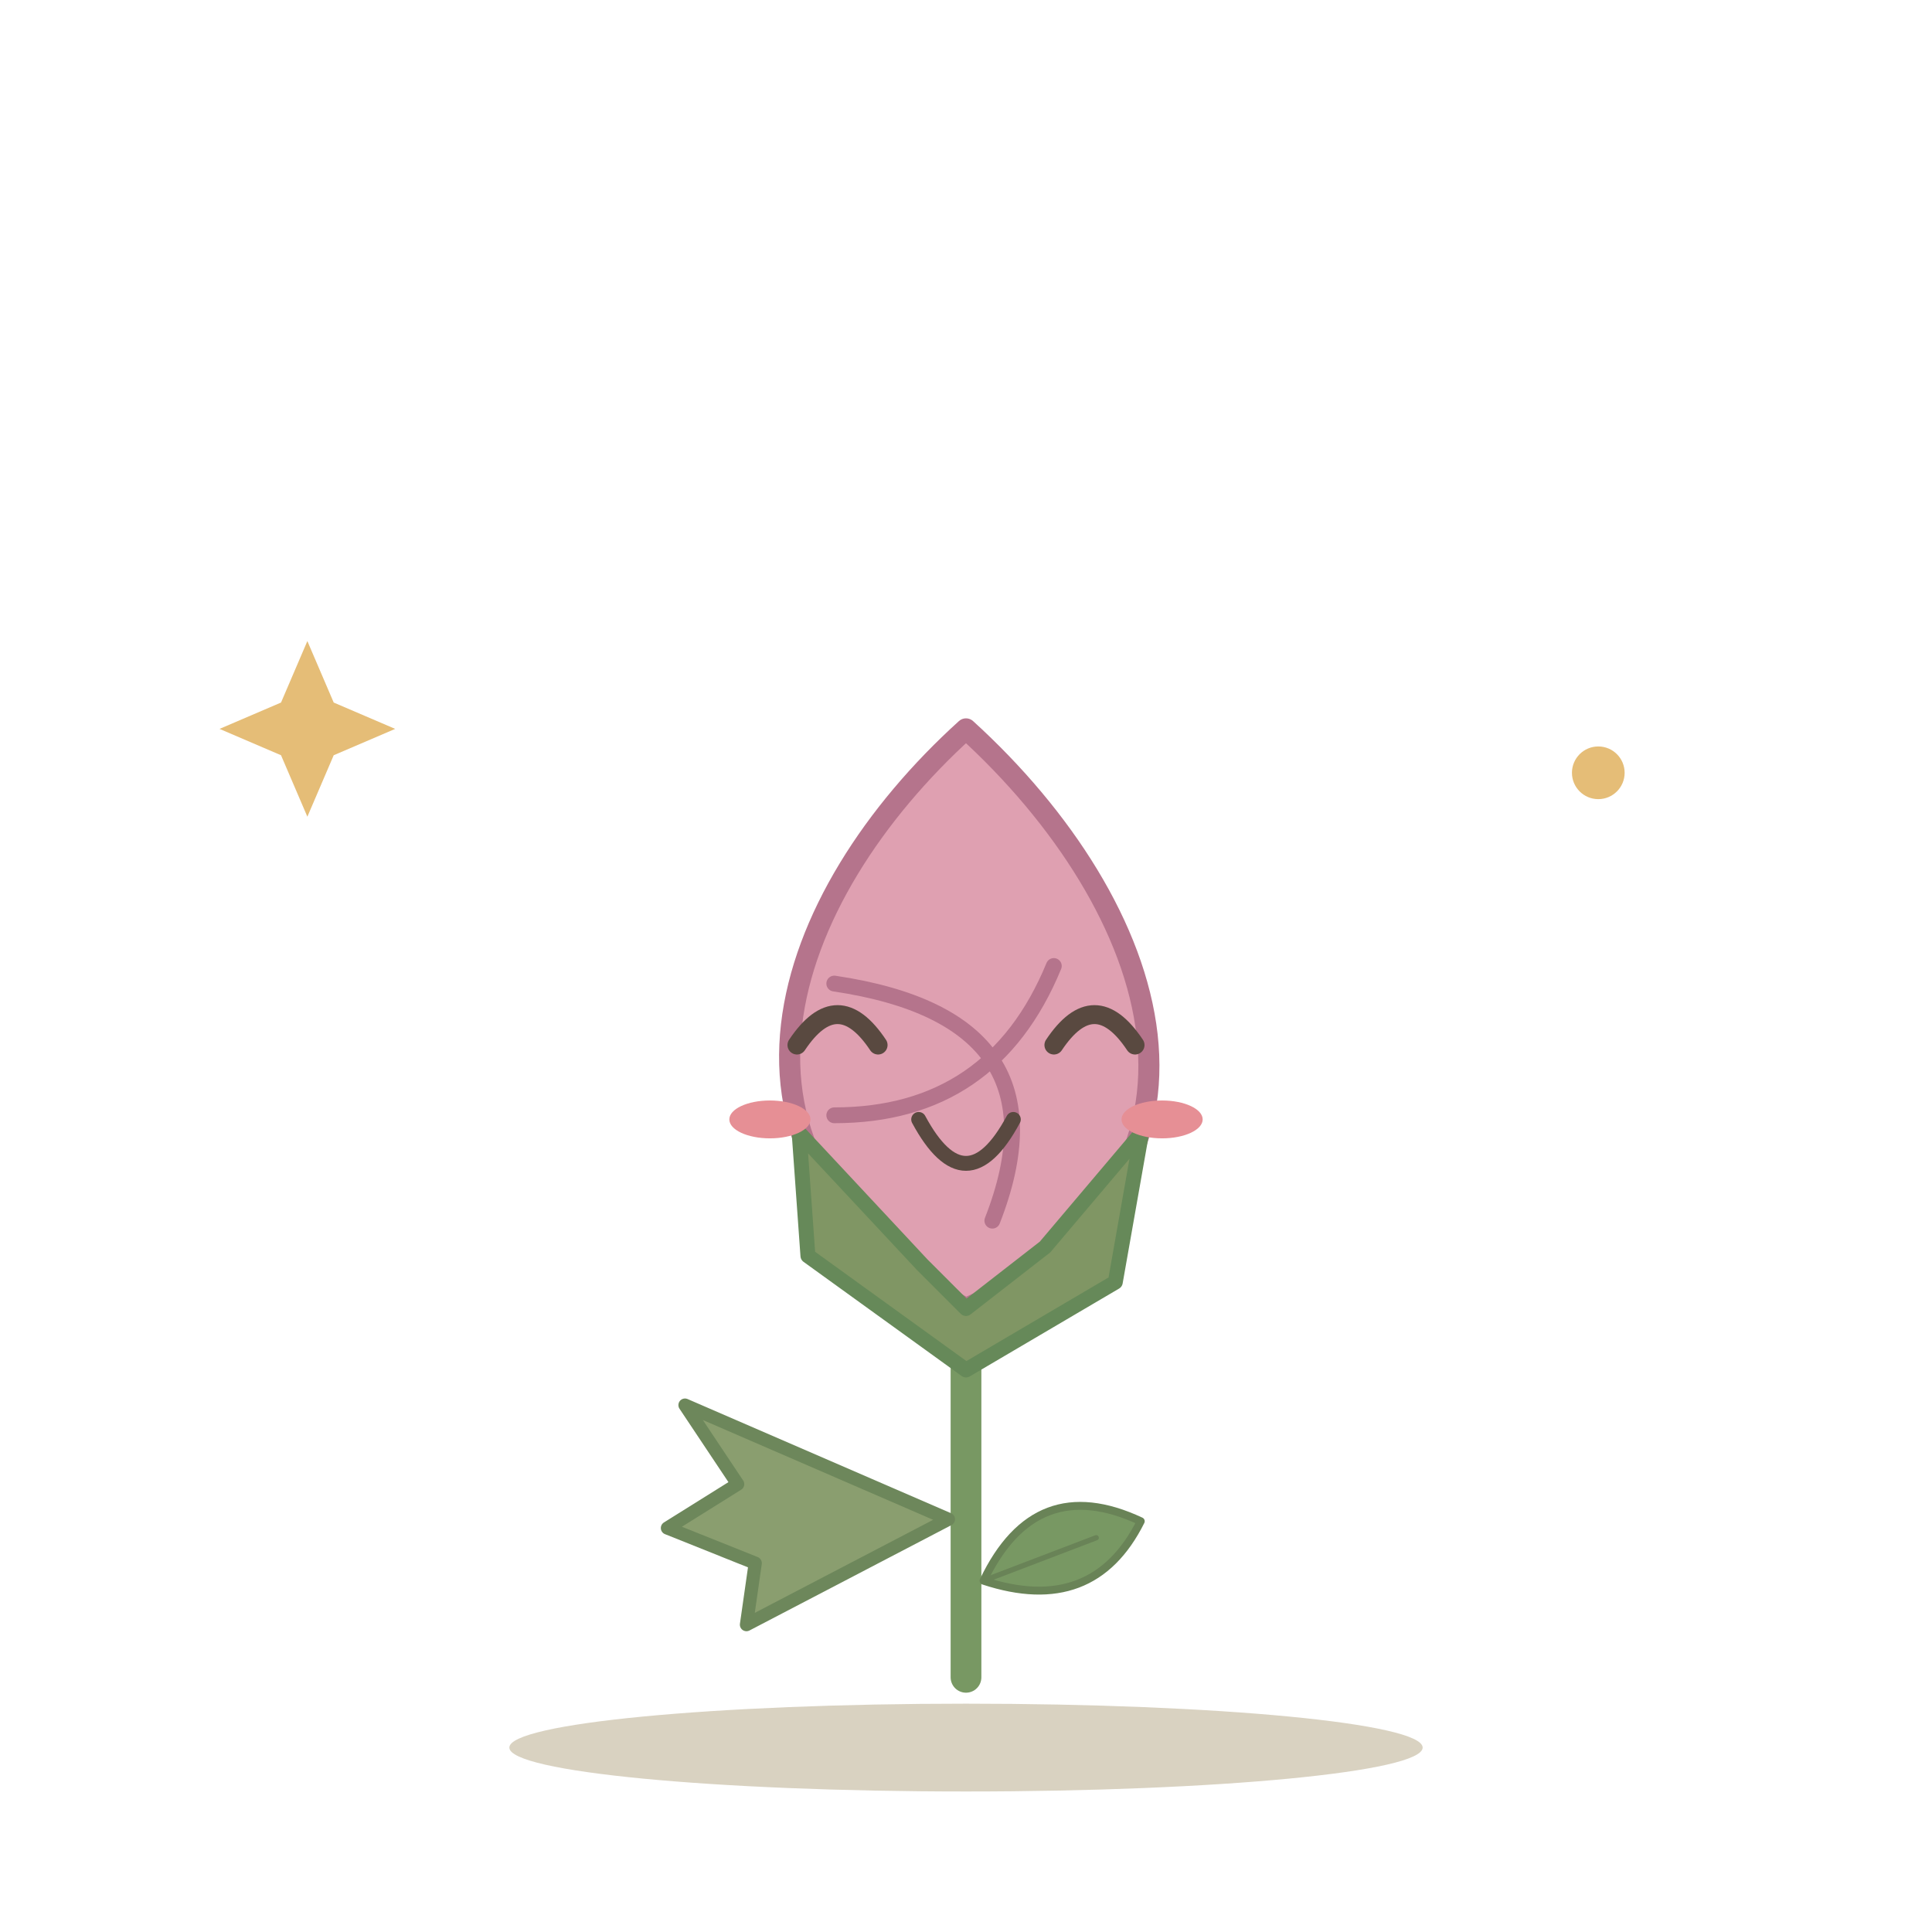
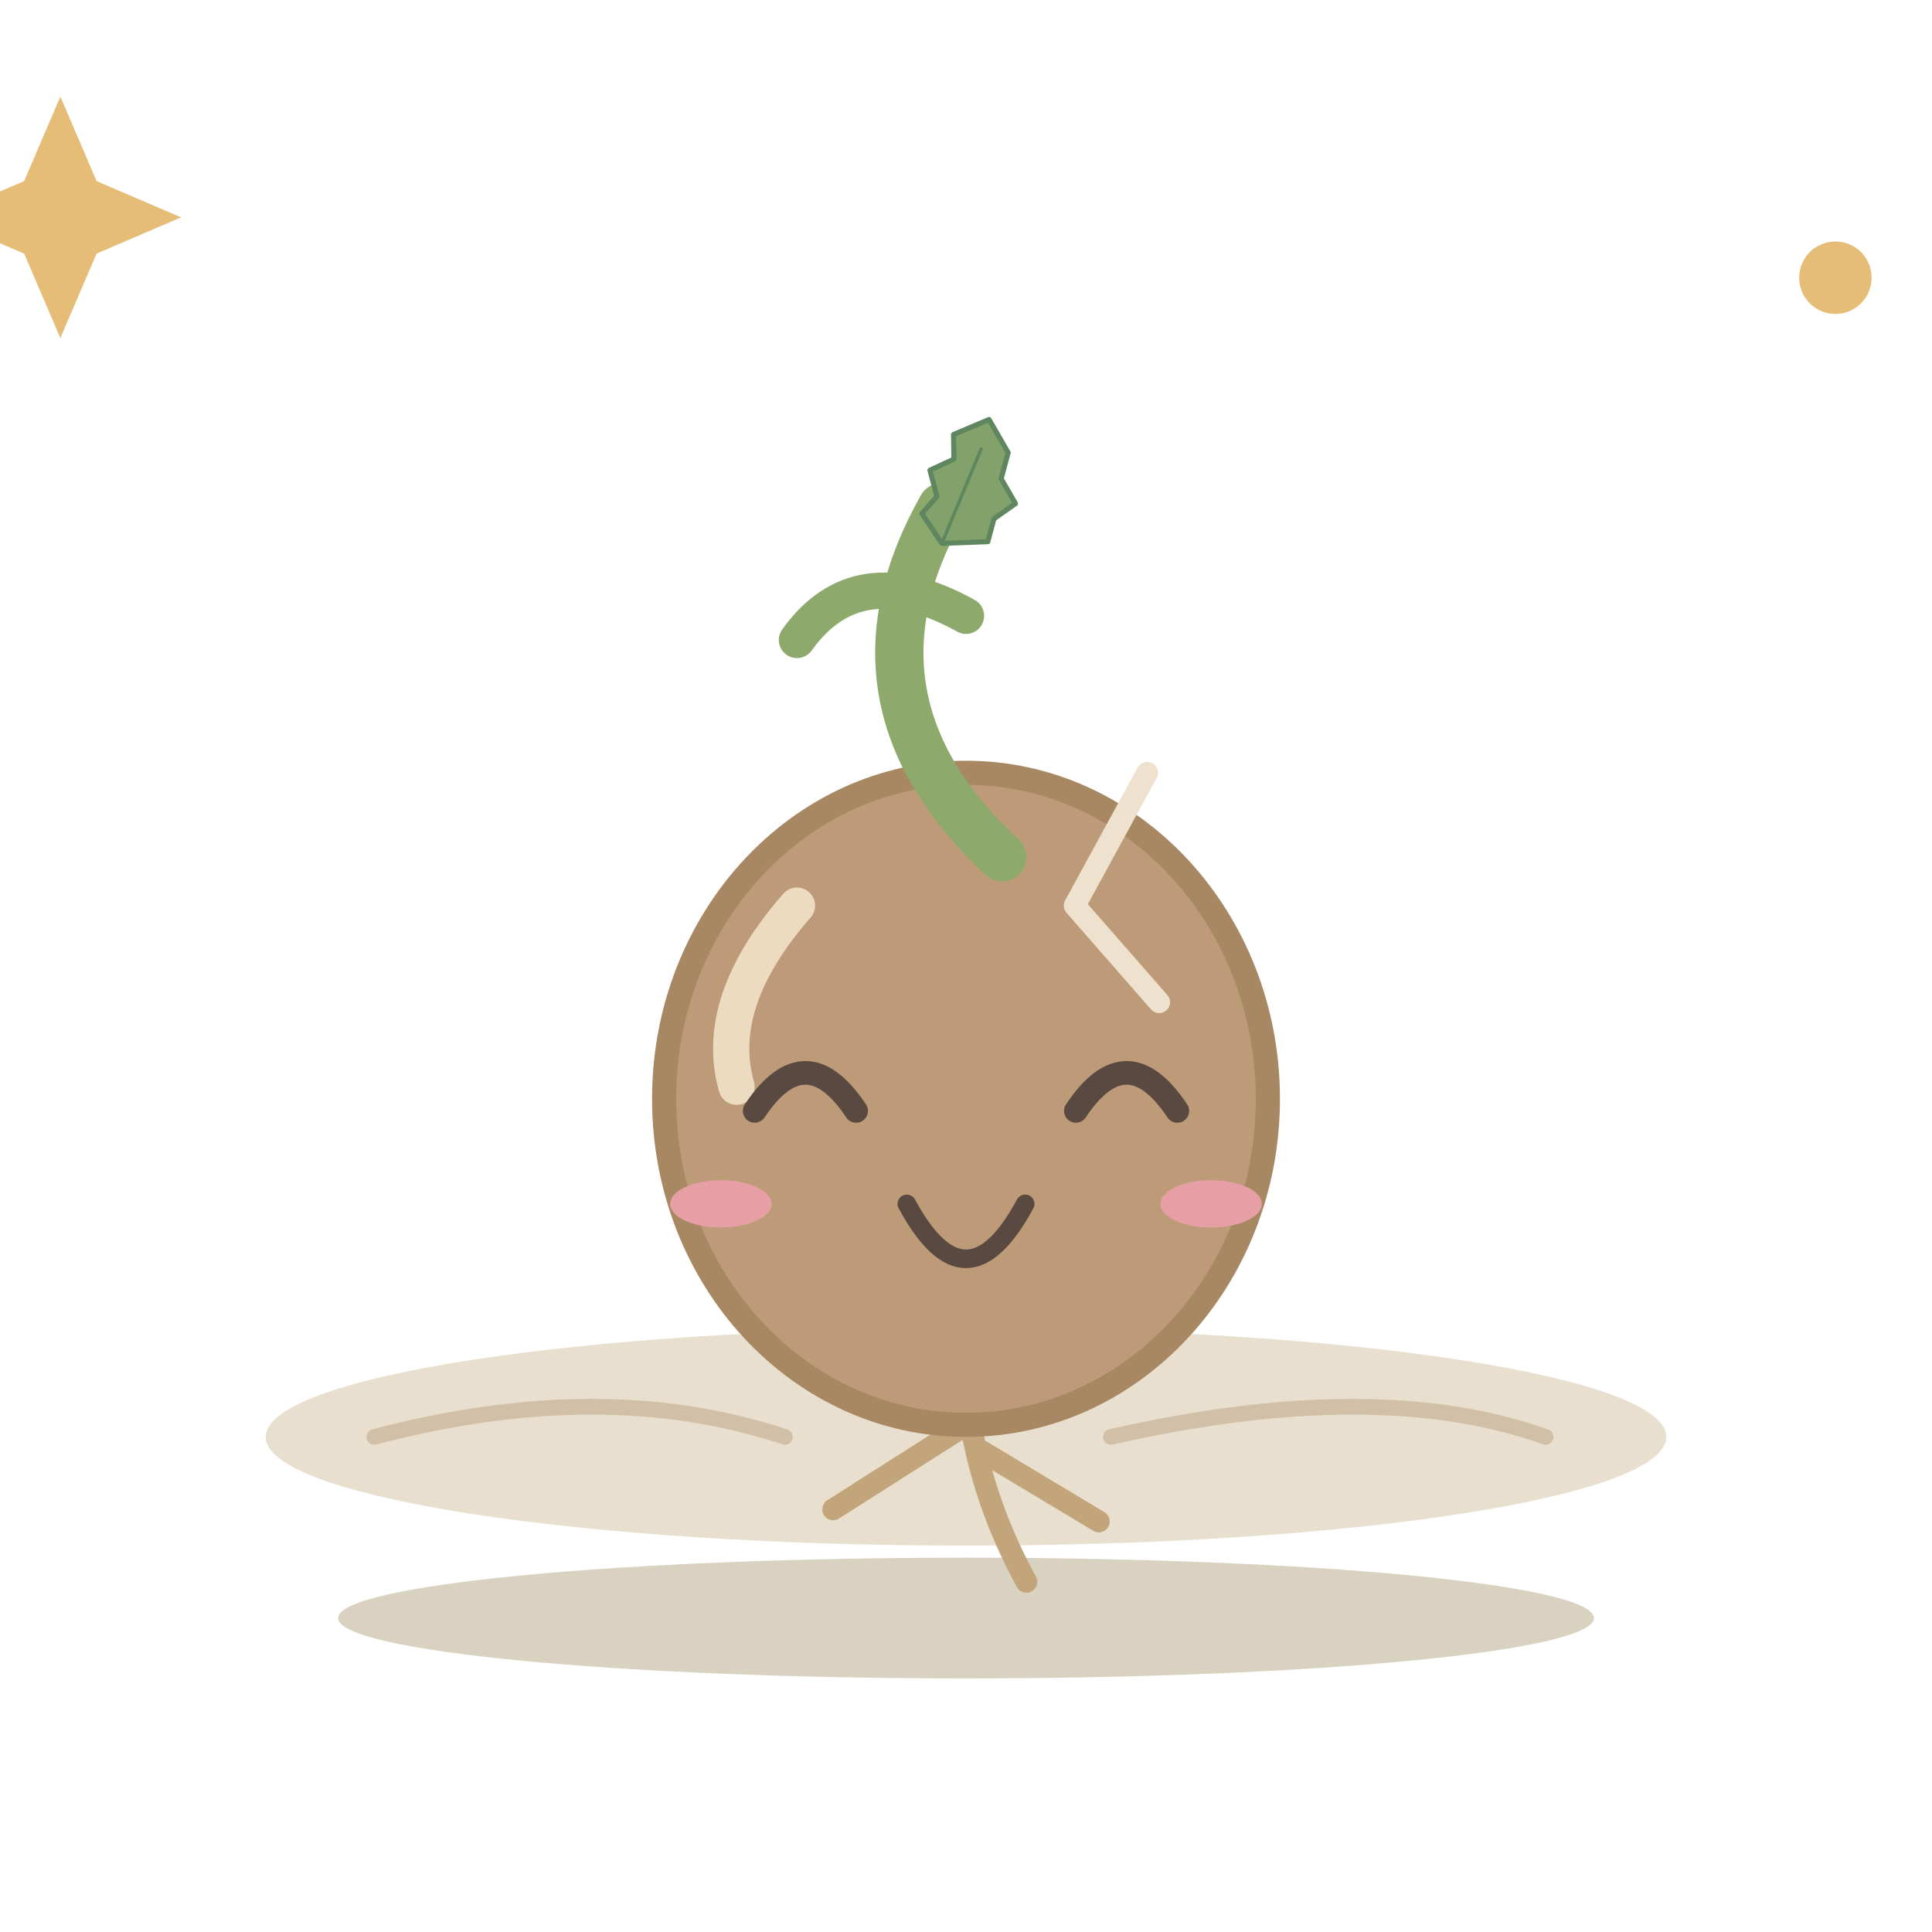
- <svg xmlns="http://www.w3.org/2000/svg" width="220" height="220" viewBox="0 0 220 220" role="img" data-character="rose" data-stage="2">
+ <svg xmlns="http://www.w3.org/2000/svg" width="220" height="220" viewBox="30 65 160 160" role="img" data-character="rose" data-stage="2">
  <ellipse cx="110" cy="199" rx="52" ry="5" fill="#d9d2c1" stroke="none" stroke-width="2" />
-   <path d="M110 151V191" fill="none" stroke="#789863" stroke-width="3.5" stroke-linecap="round" stroke-linejoin="round" />
-   <path d="M108 173 78 160 84 169 76 174 86 178 85 185 108 173Z" fill="#8a9e6f" stroke="#6d875b" stroke-width="1.5" stroke-linecap="round" stroke-linejoin="round" />
-   <g transform="translate(112 180) rotate(36) scale(0.5)">
-     <path d="M0 0Q-5-27 21-32Q25-8 0 0Z" fill="#789863" stroke="#698357" stroke-width="1.8" stroke-linecap="round" stroke-linejoin="round" />
-     <path d="M0 0 15-23" fill="none" stroke="#698357" stroke-width="1.2" stroke-linecap="round" stroke-linejoin="round" />
+   <ellipse cx="110" cy="184" rx="58" ry="9" fill="#e8dfcf" stroke="none" stroke-width="2" />
+   <path d="M61 184q19-5 34 0m27 0q22-5 36 0" fill="none" stroke="#d1c0a7" stroke-width="1.3" stroke-linecap="round" stroke-linejoin="round" />
+   <g data-part="roots">
+     <path d="M110 173q-1 12 5 23m-5-13-11 7m12-5 10 6" fill="none" stroke="#c3a57b" stroke-width="1.8" stroke-linecap="round" stroke-linejoin="round" />
  </g>
-   <path d="M110 149C78 132 89 102 110 83C132 103 143 134 110 149Z" fill="#dfa0b1" stroke="#b5748c" stroke-width="2.4" stroke-linecap="round" stroke-linejoin="round" />
-   <path d="M95 112q27 4 18 27m-18-12q18 0 25-17" fill="none" stroke="#b5748c" stroke-width="1.8" stroke-linecap="round" stroke-linejoin="round" />
-   <path d="M110 156 92 143 91 129 105 144 110 149 119 142 130 129 127 146Z" fill="#809664" stroke="#668959" stroke-width="1.7" stroke-linecap="round" stroke-linejoin="round" />
-   <g transform="translate(110 119) scale(0.77)">
-     <path d="M-25 0q6-9 12 0m26 0q6-9 12 0" fill="none" stroke="#594940" stroke-width="2.8" stroke-linecap="round" stroke-linejoin="round" />
+   <ellipse cx="110" cy="156" rx="25" ry="27" fill="#be9b78" stroke="#a78862" stroke-width="2" />
+   <path d="M96 140q-7 8-5 15" fill="none" stroke="#ecdbc0" stroke-width="3" stroke-linecap="round" stroke-linejoin="round" />
+   <path d="M113 136q-14-13-5-29" fill="none" stroke="#8da96c" stroke-width="4" stroke-linecap="round" stroke-linejoin="round" />
+   <path d="M110 116q-9-5-14 2" fill="none" stroke="#8da96c" stroke-width="3" stroke-linecap="round" stroke-linejoin="round" />
+   <g transform="translate(108 110) rotate(15) scale(0.28)">
+     <path d="M0 0-8-7-5-13-9-20-3-25-5-32 4-39 12-31 12-23 18-17 13-11 13-4Z" fill="#82a16b" stroke="#5f865e" stroke-width="1.5" stroke-linecap="round" stroke-linejoin="round" />
+     <path d="M0 0 4-30" fill="none" stroke="#5f865e" stroke-width="1" stroke-linecap="round" stroke-linejoin="round" />
+   </g>
+   <path d="M125 129l-6 11 7 8" fill="none" stroke="#eee1ce" stroke-width="1.8" stroke-linecap="round" stroke-linejoin="round" />
+   <g transform="translate(110 157) scale(0.7)">
+     <g class="sproutEyes">
+       <path d="M-25 0q6-9 12 0m26 0q6-9 12 0" fill="none" stroke="#594940" stroke-width="2.8" stroke-linecap="round" stroke-linejoin="round" />
+     </g>
    <path d="M-7 11q7 13 14 0" fill="none" stroke="#594940" stroke-width="2.2" stroke-linecap="round" stroke-linejoin="round" />
-     <ellipse cx="-29" cy="11" rx="6" ry="2.8" fill="#e68f95" stroke="none" stroke-width="2" />
-     <ellipse cx="29" cy="11" rx="6" ry="2.8" fill="#e68f95" stroke="none" stroke-width="2" />
+     <ellipse cx="-29" cy="11" rx="6" ry="2.8" fill="#e6a0a5" stroke="none" stroke-width="2" />
+     <ellipse cx="29" cy="11" rx="6" ry="2.8" fill="#e6a0a5" stroke="none" stroke-width="2" />
  </g>
  <path d="M35 73l3 7 7 3-7 3-3 7-3-7-7-3 7-3Z" fill="#e5bd77" stroke="none" stroke-width="2.4" stroke-linecap="round" stroke-linejoin="round" />
  <ellipse cx="182" cy="88" rx="3" ry="3" fill="#e5bd77" stroke="none" stroke-width="2" />
</svg>
